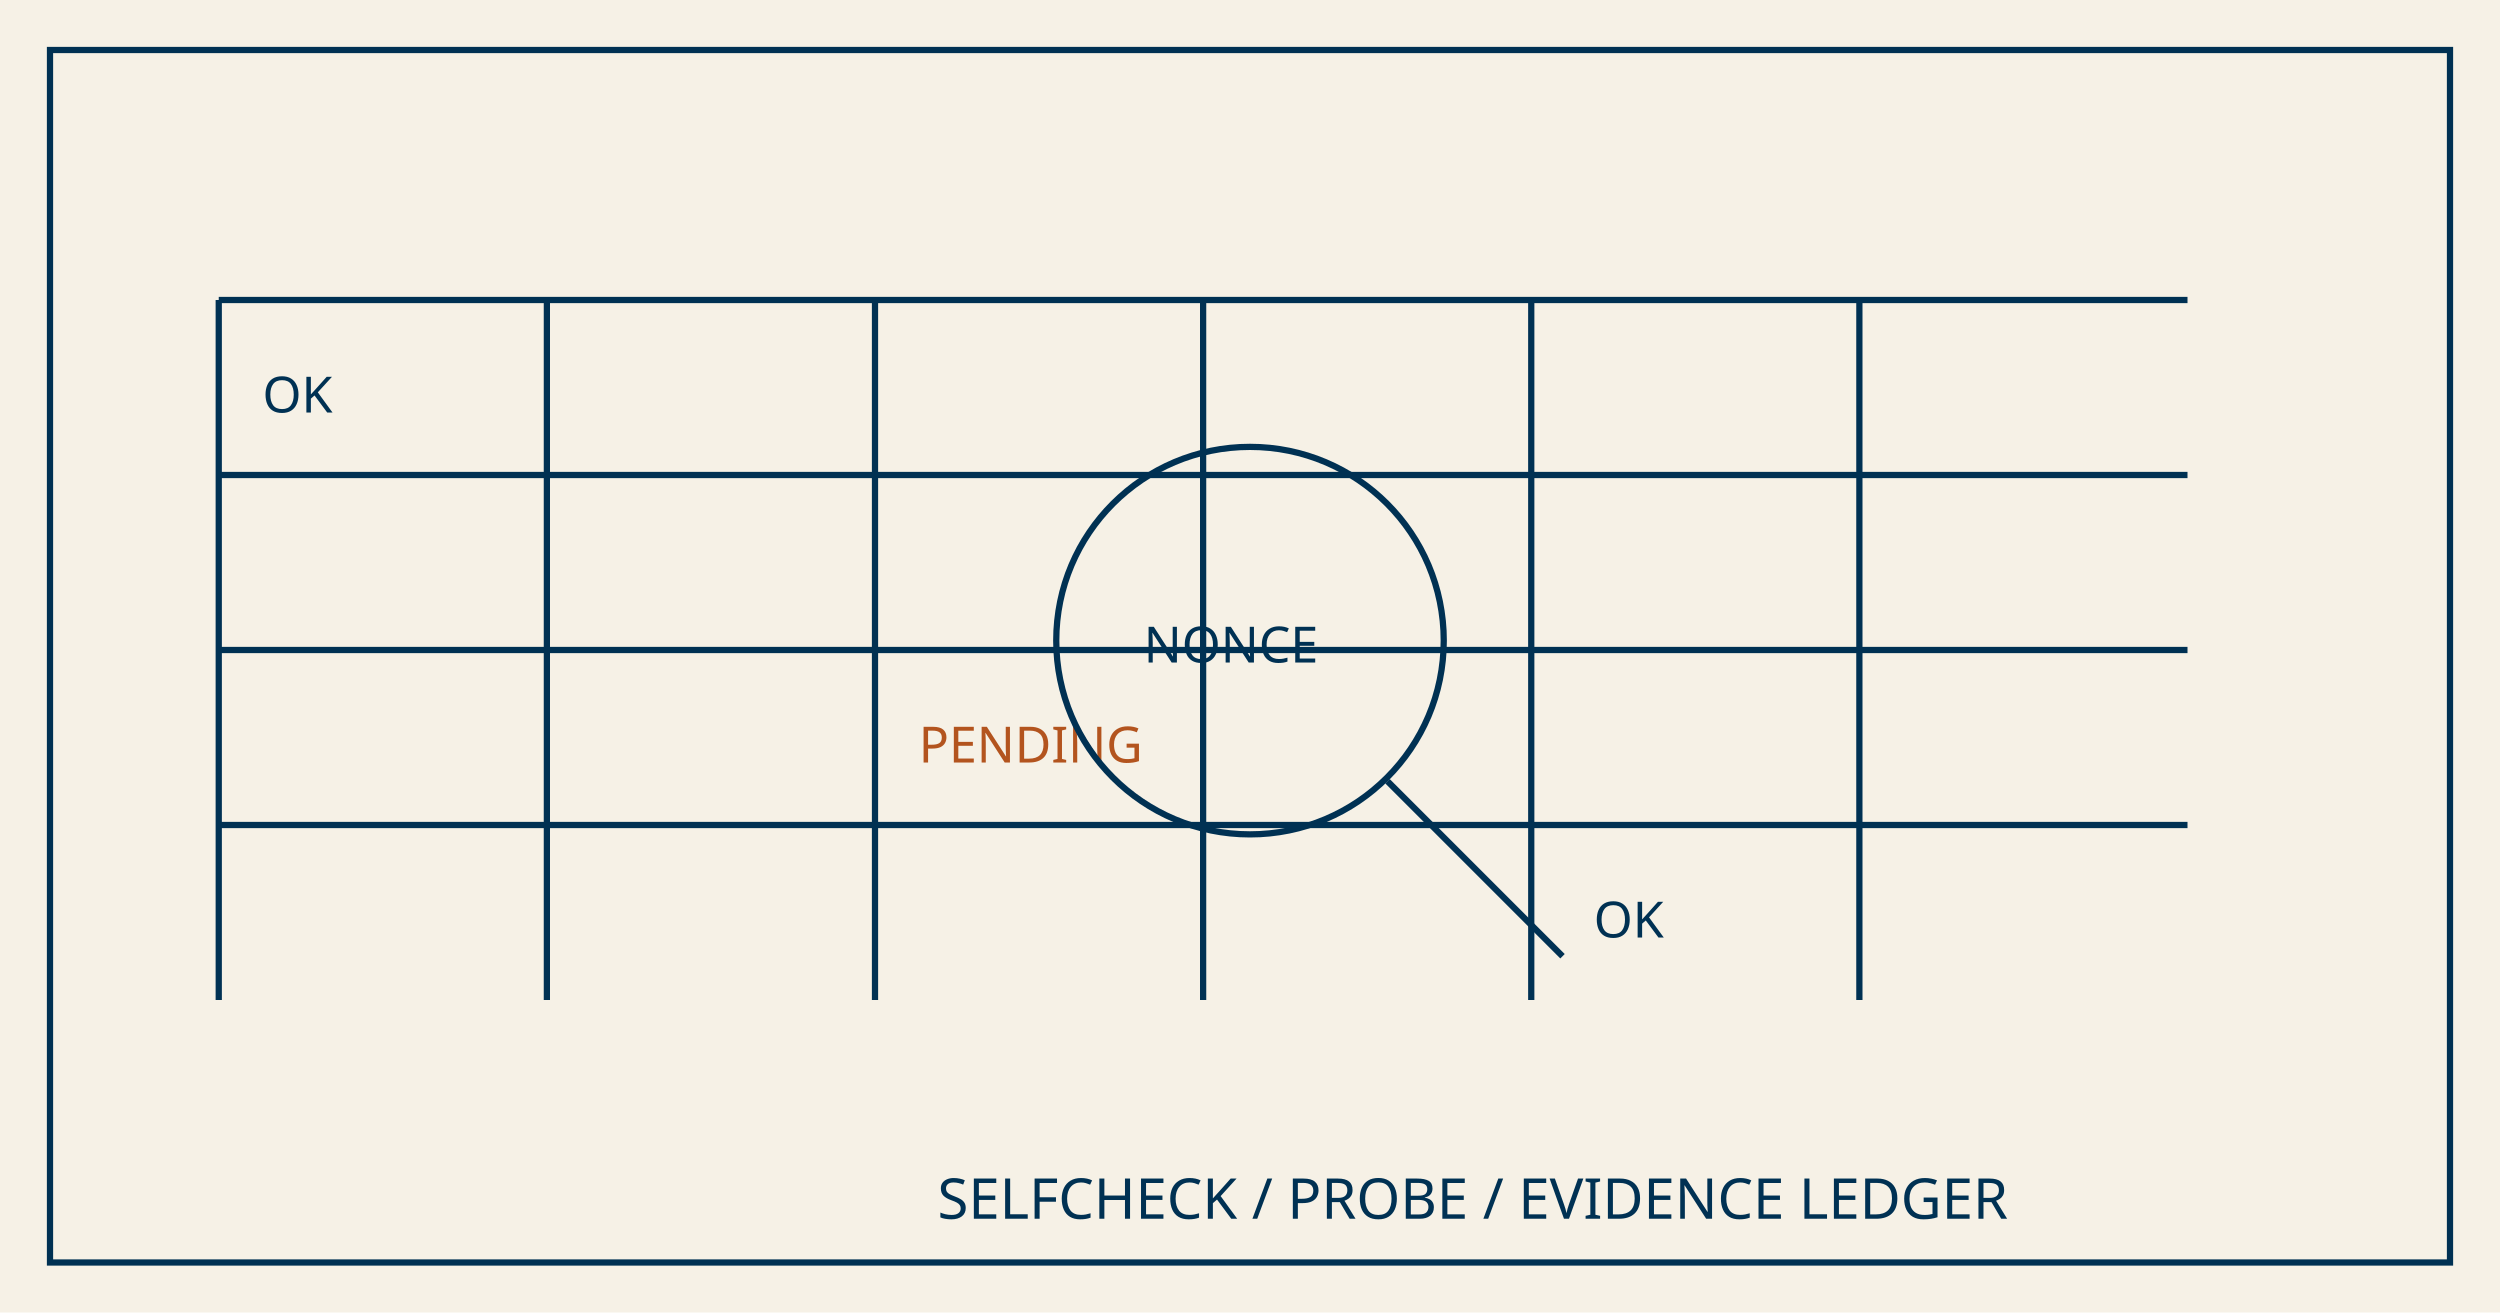
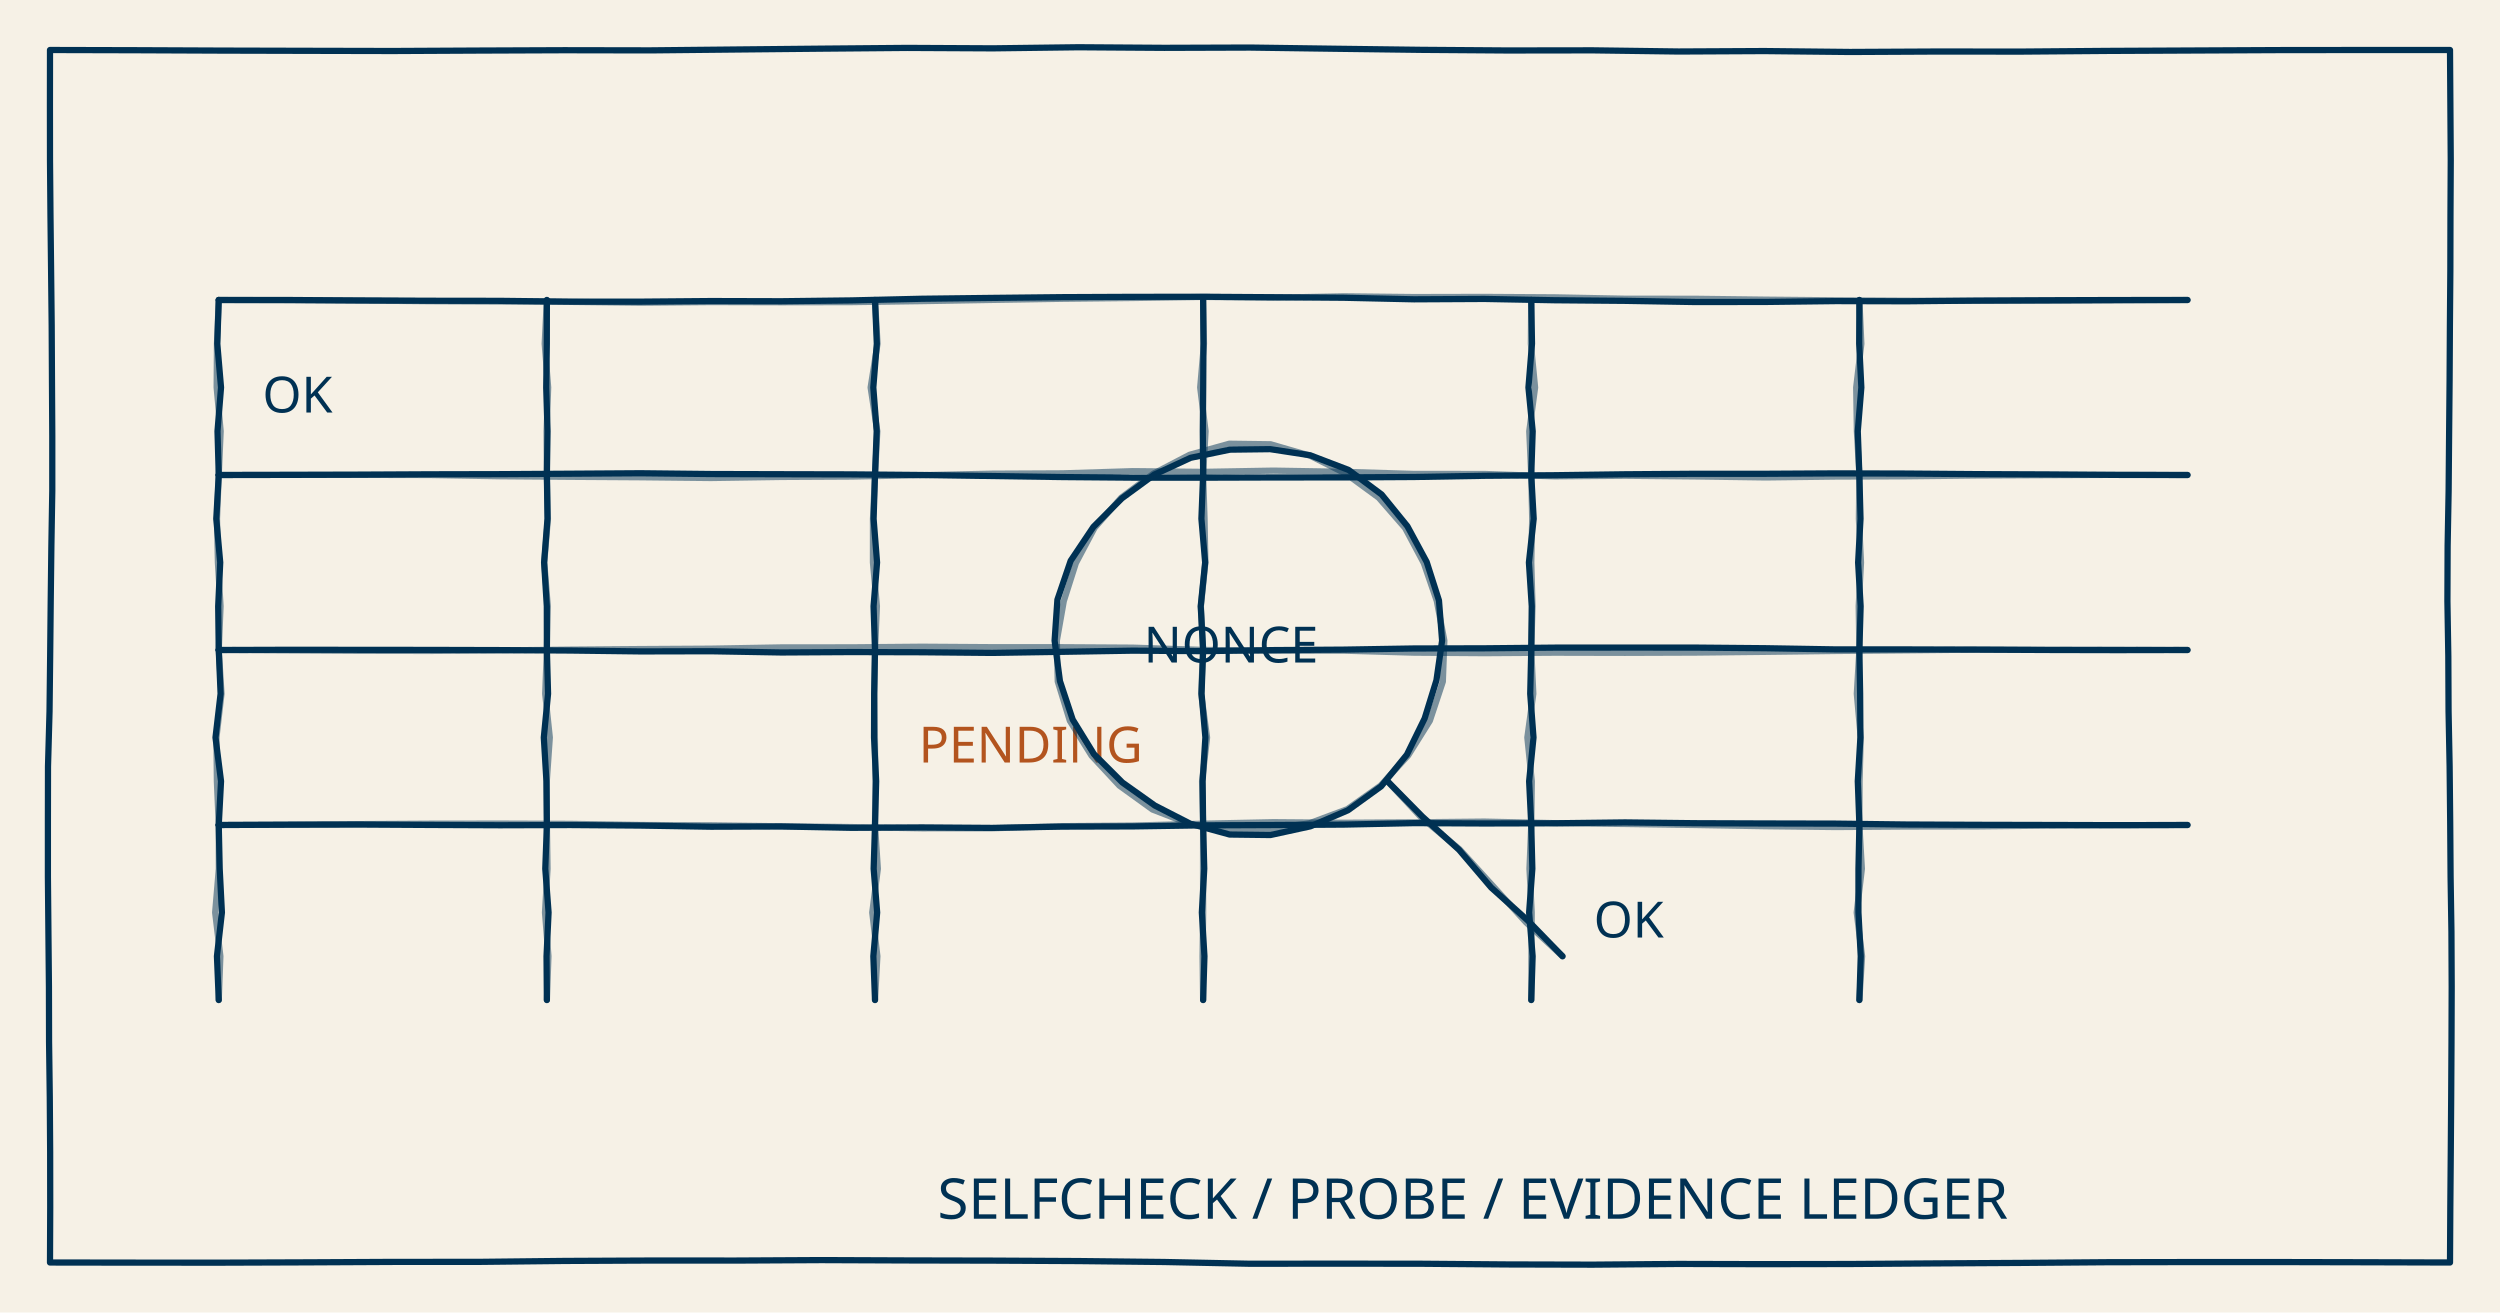
<svg xmlns="http://www.w3.org/2000/svg" viewBox="0 0 800 420" role="img" aria-label="chap04 evidence ledger">
  <rect width="800" height="420" fill="#f6f1e6" />
-   <rect x="16" y="16" width="768" height="388" fill="none" stroke="#003153" stroke-width="2" />
+   <path d="M 16 16 L 43.43 16.07 L 70.86 16.19 L 98.29 16.26 L 125.71 16.32 L 153.14 16.18 L 180.57 16.07 L 208 16.12 L 235.43 15.84 L 262.86 15.57 L 290.29 15.33 L 317.71 15.47 L 345.14 15.12 L 372.57 15.31 L 400 15.22 L 427.43 15.6 L 454.86 15.95 L 482.29 16.15 L 509.71 16.11 L 537.14 16.48 L 564.57 16.34 L 592 16.63 L 619.43 16.49 L 646.86 16.51 L 674.29 16.29 L 701.71 16.16 L 729.14 16.03 L 756.57 16 L 784 16 L 784.12 33.64 L 784.24 51.27 L 784.15 68.91 L 784.11 86.55 L 783.97 104.18 L 783.87 121.82 L 783.71 139.45 L 783.56 157.09 L 783.24 174.73 L 783.17 192.36 L 783.46 210 L 783.54 227.64 L 783.88 245.27 L 784.06 262.91 L 784.19 280.55 L 784.46 298.18 L 784.54 315.82 L 784.48 333.45 L 784.38 351.09 L 784.25 368.73 L 784.1 386.36 L 784 404 L 756.57 403.92 L 729.14 403.86 L 701.71 403.86 L 674.29 403.91 L 646.86 404.13 L 619.43 404.29 L 592 404.48 L 564.57 404.53 L 537.14 404.46 L 509.71 404.69 L 482.29 404.62 L 454.86 404.4 L 427.43 404.37 L 400 404.4 L 372.57 403.84 L 345.14 403.54 L 317.71 403.4 L 290.29 403.34 L 262.86 403.23 L 235.43 403.38 L 208 403.37 L 180.57 403.5 L 153.14 403.8 L 125.71 403.81 L 98.29 403.95 L 70.86 404.05 L 43.43 404.04 L 16 404 L 16.07 386.36 L 16.05 368.73 L 15.93 351.09 L 15.7 333.45 L 15.66 315.82 L 15.49 298.18 L 15.33 280.55 L 15.33 262.91 L 15.36 245.27 L 15.85 227.64 L 16.05 210 L 16.23 192.36 L 16.44 174.73 L 16.73 157.09 L 16.73 139.45 L 16.63 121.82 L 16.54 104.18 L 16.35 86.55 L 16.15 68.91 L 16 51.27 L 15.98 33.64 L 16 16 Z" fill="none" stroke="#003153" stroke-width="2" stroke-linecap="round" stroke-linejoin="round" />
  <g fill="none" stroke="#003153" stroke-width="2" stroke-linejoin="round">
-     <path d="M70 96 L700 96" />
-     <path d="M70 96 L70 152" />
-     <path d="M175 96 L175 152" />
-     <path d="M280 96 L280 152" />
-     <path d="M385 96 L385 152" />
-     <path d="M490 96 L490 152" />
-     <path d="M595 96 L595 152" />
-     <path d="M70 152 L700 152" />
-     <path d="M70 152 L70 208" />
-     <path d="M175 152 L175 208" />
-     <path d="M280 152 L280 208" />
-     <path d="M385 152 L385 208" />
-     <path d="M490 152 L490 208" />
-     <path d="M595 152 L595 208" />
-     <path d="M70 208 L700 208" />
-     <path d="M70 208 L70 264" />
-     <path d="M175 208 L175 264" />
-     <path d="M280 208 L280 264" />
-     <path d="M385 208 L385 264" />
-     <path d="M490 208 L490 264" />
-     <path d="M595 208 L595 264" />
-     <path d="M70 264 L700 264" />
-     <path d="M70 264 L70 320" />
-     <path d="M175 264 L175 320" />
-     <path d="M280 264 L280 320" />
-     <path d="M385 264 L385 320" />
-     <path d="M490 264 L490 320" />
-     <path d="M595 264 L595 320" />
+     <path d="M 70 96 L 92.5 96 L 115 96.15 L 137.5 96.24 L 160 96.27 L 182.5 96.53 L 205 96.53 L 227.5 96.34 L 250 96.4 L 272.5 96.13 L 295 95.6 L 317.5 95.33 L 340 95.09 L 362.5 94.99 L 385 94.97 L 407.5 95.11 L 430 95.28 L 452.5 95.78 L 475 95.66 L 497.5 96.08 L 520 96.27 L 542.5 96.65 L 565 96.62 L 587.5 96.35 L 610 96.41 L 632.5 96.19 L 655 96.08 L 677.5 96.01 L 700 96" stroke-linecap="round" stroke-linejoin="round" />
+     <path d="M 70 96 L 92.5 96.06 L 115 96.16 L 137.5 96.39 L 160 96.5 L 182.5 96.6 L 205 96.86 L 227.5 96.66 L 250 96.72 L 272.5 96.68 L 295 96.36 L 317.5 95.97 L 340 95.61 L 362.5 95.36 L 385 95.01 L 407.5 95.27 L 430 94.82 L 452.5 95.06 L 475 95.01 L 497.5 95.15 L 520 95.59 L 542.5 95.61 L 565 95.89 L 587.5 96.1 L 610 96.24 L 632.5 96.29 L 655 96.28 L 677.5 96.13 L 700 96" stroke-linecap="round" stroke-linejoin="round" opacity="0.5" />
+     <path d="M 70 96 L 69.53 110 L 70.73 124 L 69.6 138 L 70 152" stroke-linecap="round" stroke-linejoin="round" />
+     <path d="M 70 96 L 69.43 110 L 69.33 124 L 70.61 138 L 70 152" stroke-linecap="round" stroke-linejoin="round" opacity="0.5" />
+     <path d="M 175 96 L 174.98 110 L 174.79 124 L 175.21 138 L 175 152" stroke-linecap="round" stroke-linejoin="round" />
+     <path d="M 175 96 L 174.3 110 L 175.41 124 L 174.91 138 L 175 152" stroke-linecap="round" stroke-linejoin="round" opacity="0.5" />
+     <path d="M 280 96 L 280.58 110 L 279.46 124 L 280.54 138 L 280 152" stroke-linecap="round" stroke-linejoin="round" />
+     <path d="M 280 96 L 280.81 110 L 278.6 124 L 280.74 138 L 280 152" stroke-linecap="round" stroke-linejoin="round" opacity="0.5" />
+     <path d="M 385 96 L 385.11 110 L 385.02 124 L 384.9 138 L 385 152" stroke-linecap="round" stroke-linejoin="round" />
+     <path d="M 385 96 L 385.27 110 L 384.06 124 L 385.78 138 L 385 152" stroke-linecap="round" stroke-linejoin="round" opacity="0.5" />
+     <path d="M 490 96 L 490.24 110 L 489.1 124 L 490.46 138 L 490 152" stroke-linecap="round" stroke-linejoin="round" />
+     <path d="M 490 96 L 489.87 110 L 491.23 124 L 489.36 138 L 490 152" stroke-linecap="round" stroke-linejoin="round" opacity="0.5" />
+     <path d="M 595 96 L 594.94 110 L 595.63 124 L 594.49 138 L 595 152" stroke-linecap="round" stroke-linejoin="round" />
+     <path d="M 595 96 L 595.63 110 L 593.98 124 L 594.2 138 L 595 152" stroke-linecap="round" stroke-linejoin="round" opacity="0.5" />
+     <path d="M 70 152 L 92.5 151.96 L 115 151.9 L 137.5 151.78 L 160 151.73 L 182.5 151.59 L 205 151.44 L 227.5 151.69 L 250 151.75 L 272.5 151.8 L 295 152 L 317.5 152.33 L 340 152.66 L 362.5 152.85 L 385 152.86 L 407.5 152.79 L 430 152.77 L 452.5 152.64 L 475 152.25 L 497.5 152.07 L 520 151.77 L 542.5 151.61 L 565 151.61 L 587.5 151.48 L 610 151.54 L 632.5 151.72 L 655 151.81 L 677.5 151.97 L 700 152" stroke-linecap="round" stroke-linejoin="round" />
+     <path d="M 70 152 L 92.5 151.96 L 115 151.95 L 137.5 152 L 160 152.4 L 182.5 152.58 L 205 152.72 L 227.5 152.96 L 250 152.62 L 272.5 152.5 L 295 152.05 L 317.5 151.58 L 340 151.47 L 362.5 150.77 L 385 151 L 407.5 150.6 L 430 150.98 L 452.5 151.66 L 475 151.67 L 497.5 152.43 L 520 152.24 L 542.5 152.46 L 565 152.78 L 587.5 152.5 L 610 152.42 L 632.5 152.16 L 655 152.05 L 677.5 151.95 L 700 152" stroke-linecap="round" stroke-linejoin="round" opacity="0.5" />
+     <path d="M 70 152 L 69.21 166 L 70.47 180 L 69.82 194 L 70 208" stroke-linecap="round" stroke-linejoin="round" />
+     <path d="M 70 152 L 69.44 166 L 69.73 180 L 70.58 194 L 70 208" stroke-linecap="round" stroke-linejoin="round" opacity="0.5" />
+     <path d="M 175 152 L 175.2 166 L 174.11 180 L 174.98 194 L 175 208" stroke-linecap="round" stroke-linejoin="round" />
+     <path d="M 175 152 L 175.33 166 L 174.16 180 L 175.29 194 L 175 208" stroke-linecap="round" stroke-linejoin="round" opacity="0.5" />
+     <path d="M 280 152 L 279.55 166 L 280.66 180 L 279.54 194 L 280 208" stroke-linecap="round" stroke-linejoin="round" />
+     <path d="M 280 152 L 279.35 166 L 279.34 180 L 280.61 194 L 280 208" stroke-linecap="round" stroke-linejoin="round" opacity="0.5" />
+     <path d="M 385 152 L 384.45 166 L 385.65 180 L 384.23 194 L 385 208" stroke-linecap="round" stroke-linejoin="round" />
+     <path d="M 385 152 L 385.45 166 L 385.72 180 L 384.28 194 L 385 208" stroke-linecap="round" stroke-linejoin="round" opacity="0.5" />
+     <path d="M 490 152 L 490.78 166 L 489.25 180 L 490.16 194 L 490 208" stroke-linecap="round" stroke-linejoin="round" />
+     <path d="M 490 152 L 490.3 166 L 490.01 180 L 490.4 194 L 490 208" stroke-linecap="round" stroke-linejoin="round" opacity="0.5" />
+     <path d="M 595 152 L 595.36 166 L 594.6 180 L 595.4 194 L 595 208" stroke-linecap="round" stroke-linejoin="round" />
+     <path d="M 595 152 L 594.84 166 L 595.52 180 L 594.78 194 L 595 208" stroke-linecap="round" stroke-linejoin="round" opacity="0.5" />
+     <path d="M 70 208 L 92.5 207.93 L 115 207.95 L 137.5 207.97 L 160 208.03 L 182.5 208.17 L 205 208.45 L 227.5 208.4 L 250 208.79 L 272.5 208.66 L 295 208.72 L 317.5 208.93 L 340 208.58 L 362.5 208.21 L 385 208.37 L 407.5 208.03 L 430 207.88 L 452.5 207.51 L 475 207.46 L 497.5 207.24 L 520 207.22 L 542.5 207.23 L 565 207.43 L 587.5 207.81 L 610 207.81 L 632.5 207.88 L 655 207.99 L 677.5 208.04 L 700 208" stroke-linecap="round" stroke-linejoin="round" />
+     <path d="M 70 208 L 92.5 208.12 L 115 208.26 L 137.5 208.3 L 160 208.13 L 182.5 207.88 L 205 207.7 L 227.5 207.57 L 250 207.17 L 272.5 207.15 L 295 206.95 L 317.5 207.1 L 340 207.11 L 362.5 207.25 L 385 207.97 L 407.5 208.25 L 430 208.21 L 452.5 208.85 L 475 209.01 L 497.5 208.86 L 520 208.91 L 542.5 208.83 L 565 208.59 L 587.5 208.31 L 610 208.11 L 632.5 207.88 L 655 207.93 L 677.5 207.89 L 700 208" stroke-linecap="round" stroke-linejoin="round" opacity="0.5" />
+     <path d="M 70 208 L 70.59 222 L 68.96 236 L 70.73 250 L 70 264" stroke-linecap="round" stroke-linejoin="round" />
+     <path d="M 70 208 L 70.88 222 L 69.26 236 L 69.4 250 L 70 264" stroke-linecap="round" stroke-linejoin="round" opacity="0.5" />
+     <path d="M 175 208 L 175.38 222 L 174.02 236 L 174.86 250 L 175 264" stroke-linecap="round" stroke-linejoin="round" />
+     <path d="M 175 208 L 174.46 222 L 175.94 236 L 174.97 250 L 175 264" stroke-linecap="round" stroke-linejoin="round" opacity="0.5" />
+     <path d="M 280 208 L 279.73 222 L 279.69 236 L 280.37 250 L 280 264" stroke-linecap="round" stroke-linejoin="round" />
+     <path d="M 280 208 L 279.79 222 L 279.97 236 L 280.09 250 L 280 264" stroke-linecap="round" stroke-linejoin="round" opacity="0.5" />
+     <path d="M 385 208 L 384.5 222 L 385.72 236 L 384.84 250 L 385 264" stroke-linecap="round" stroke-linejoin="round" />
+     <path d="M 385 208 L 384.36 222 L 386.26 236 L 384.66 250 L 385 264" stroke-linecap="round" stroke-linejoin="round" opacity="0.5" />
+     <path d="M 490 208 L 489.67 222 L 490.72 236 L 489.32 250 L 490 264" stroke-linecap="round" stroke-linejoin="round" />
+     <path d="M 490 208 L 490.66 222 L 488.75 236 L 490.18 250 L 490 264" stroke-linecap="round" stroke-linejoin="round" opacity="0.5" />
+     <path d="M 595 208 L 595.24 222 L 595.33 236 L 594.49 250 L 595 264" stroke-linecap="round" stroke-linejoin="round" />
+     <path d="M 595 208 L 594.18 222 L 595.43 236 L 595.06 250 L 595 264" stroke-linecap="round" stroke-linejoin="round" opacity="0.5" />
+     <path d="M 70 264 L 92.5 263.9 L 115 263.85 L 137.5 263.98 L 160 264.08 L 182.5 264.01 L 205 264.18 L 227.5 264.55 L 250 264.47 L 272.5 264.9 L 295 264.77 L 317.5 264.93 L 340 264.51 L 362.5 264.45 L 385 264.11 L 407.5 264.01 L 430 263.87 L 452.5 263.4 L 475 263.51 L 497.5 263.45 L 520 263.17 L 542.5 263.43 L 565 263.51 L 587.5 263.56 L 610 263.84 L 632.5 263.94 L 655 263.99 L 677.5 264.05 L 700 264" stroke-linecap="round" stroke-linejoin="round" />
+     <path d="M 70 264 L 92.5 263.9 L 115 263.72 L 137.5 263.58 L 160 263.55 L 182.5 263.63 L 205 264 L 227.5 264.11 L 250 264.41 L 272.5 264.66 L 295 265.06 L 317.5 265.04 L 340 264.37 L 362.5 264.18 L 385 263.58 L 407.5 263.1 L 430 263.28 L 452.5 263.14 L 475 262.91 L 497.5 263.41 L 520 263.67 L 542.5 264 L 565 264.39 L 587.5 264.65 L 610 264.49 L 632.5 264.45 L 655 264.2 L 677.5 264.07 L 700 264" stroke-linecap="round" stroke-linejoin="round" opacity="0.5" />
+     <path d="M 70 264 L 70.3 278 L 71.01 292 L 69.42 306 L 70 320" stroke-linecap="round" stroke-linejoin="round" />
+     <path d="M 70 264 L 70.03 278 L 68.85 292 L 70.52 306 L 70 320" stroke-linecap="round" stroke-linejoin="round" opacity="0.5" />
+     <path d="M 175 264 L 174.49 278 L 175.54 292 L 174.89 306 L 175 320" stroke-linecap="round" stroke-linejoin="round" />
+     <path d="M 175 264 L 175.21 278 L 174.4 292 L 175.5 306 L 175 320" stroke-linecap="round" stroke-linejoin="round" opacity="0.5" />
+     <path d="M 280 264 L 279.57 278 L 280.69 292 L 279.47 306 L 280 320" stroke-linecap="round" stroke-linejoin="round" />
+     <path d="M 280 264 L 280.91 278 L 279.12 292 L 280.76 306 L 280 320" stroke-linecap="round" stroke-linejoin="round" opacity="0.5" />
+     <path d="M 385 264 L 385.36 278 L 384.59 292 L 385.42 306 L 385 320" stroke-linecap="round" stroke-linejoin="round" />
+     <path d="M 385 264 L 384.97 278 L 385.01 292 L 384.82 306 L 385 320" stroke-linecap="round" stroke-linejoin="round" opacity="0.5" />
+     <path d="M 490 264 L 490.35 278 L 489.32 292 L 490.44 306 L 490 320" stroke-linecap="round" stroke-linejoin="round" />
+     <path d="M 490 264 L 489.43 278 L 490.15 292 L 490.05 306 L 490 320" stroke-linecap="round" stroke-linejoin="round" opacity="0.5" />
+     <path d="M 595 264 L 594.71 278 L 594.7 292 L 595.44 306 L 595 320" stroke-linecap="round" stroke-linejoin="round" />
+     <path d="M 595 264 L 595.8 278 L 594.15 292 L 595.86 306 L 595 320" stroke-linecap="round" stroke-linejoin="round" opacity="0.5" />
    <text x="84" y="132" fill="#003153" stroke="none" font-family="sans-serif" font-size="16">OK</text>
    <text x="294" y="244" fill="#b3541e" stroke="none" font-family="sans-serif" font-size="16">PENDING</text>
    <text x="510" y="300" fill="#003153" stroke="none" font-family="sans-serif" font-size="16">OK</text>
-     <circle cx="400" cy="205" r="62" />
+     <path d="M 461.47 205 L 459.66 217.68 L 455.89 229.88 L 450.21 241.48 L 441.97 251.62 L 431.34 259.29 L 419.31 264.43 L 406.54 267.21 L 393.48 267.05 L 380.95 263.62 L 369.54 257.77 L 359.14 250.38 L 350.05 241.29 L 343.26 230.26 L 339.18 217.93 L 337.47 205 L 338.37 191.9 L 342.61 179.45 L 349.89 168.6 L 359 159.47 L 369.34 151.9 L 380.99 146.5 L 393.58 143.89 L 406.44 143.73 L 419.27 145.69 L 431.54 150.38 L 442.11 158.23 L 450.37 168.4 L 456.54 179.83 L 460.47 192.15 L 461.47 205 Z" stroke-linecap="round" stroke-linejoin="round" />
+     <path d="M 462.19 205 L 461.71 218.12 L 457.56 230.63 L 450.6 241.76 L 441.78 251.4 L 431.14 258.93 L 419 263.46 L 406.34 265.31 L 393.64 265.49 L 380.91 263.76 L 368.8 259.05 L 358.21 251.41 L 349.3 241.83 L 342.35 230.67 L 338.48 218.08 L 338.19 205 L 340.42 192.34 L 344.28 180.19 L 350.28 168.88 L 358.8 159.25 L 369.14 151.54 L 380.68 145.53 L 393.38 141.99 L 406.6 142.17 L 419.23 145.83 L 430.8 151.66 L 441.18 159.26 L 449.62 168.95 L 455.63 180.23 L 459.77 192.3 L 462.19 205 Z" stroke-linecap="round" stroke-linejoin="round" opacity="0.5" />
    <text x="366" y="212" fill="#003153" stroke="none" font-family="sans-serif" font-size="16">NONCE</text>
-     <path d="M444 250 L500 306" />
+     <path d="M 444 250 L 455.12 261.28 L 466.88 271.92 L 477.18 284.02 L 488.97 294.63 L 500 306" stroke-linecap="round" stroke-linejoin="round" />
+     <path d="M 444 250 L 454.81 261.59 L 467.04 271.76 L 477.71 283.49 L 488.38 295.22 L 500 306" stroke-linecap="round" stroke-linejoin="round" opacity="0.5" />
    <text x="300" y="390" fill="#003153" stroke="none" font-family="sans-serif" font-size="18">SELFCHECK / PROBE / EVIDENCE LEDGER</text>
  </g>
</svg>
